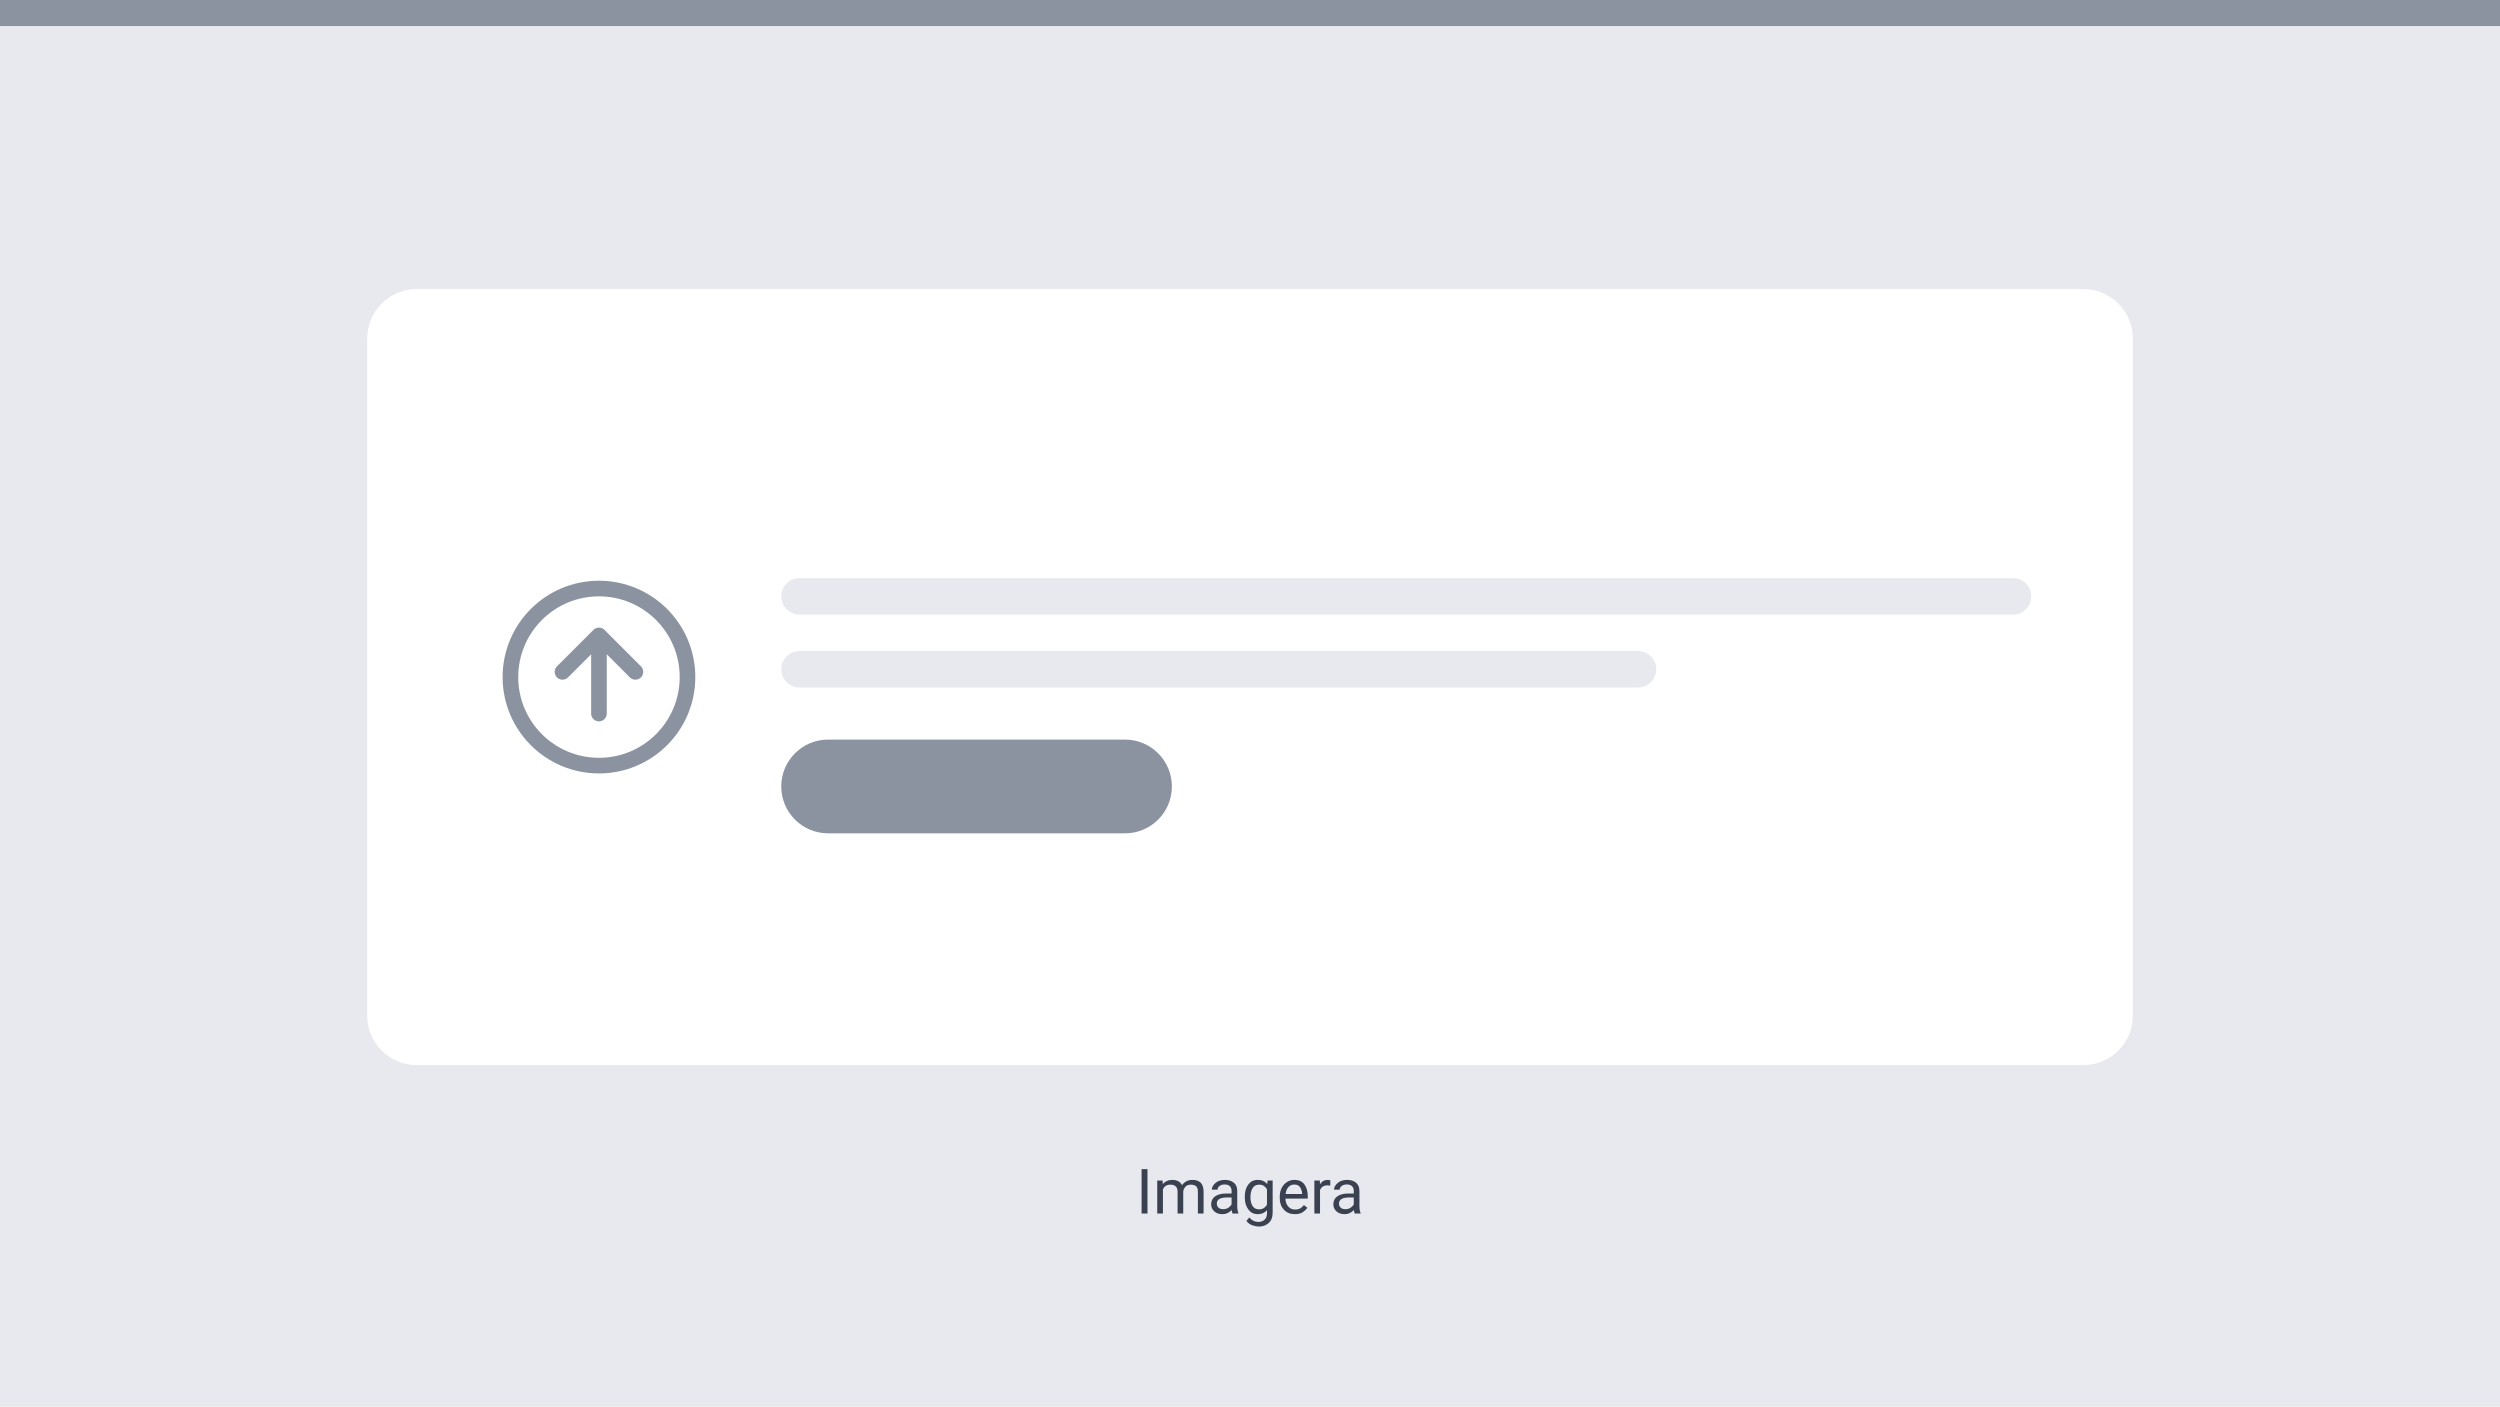
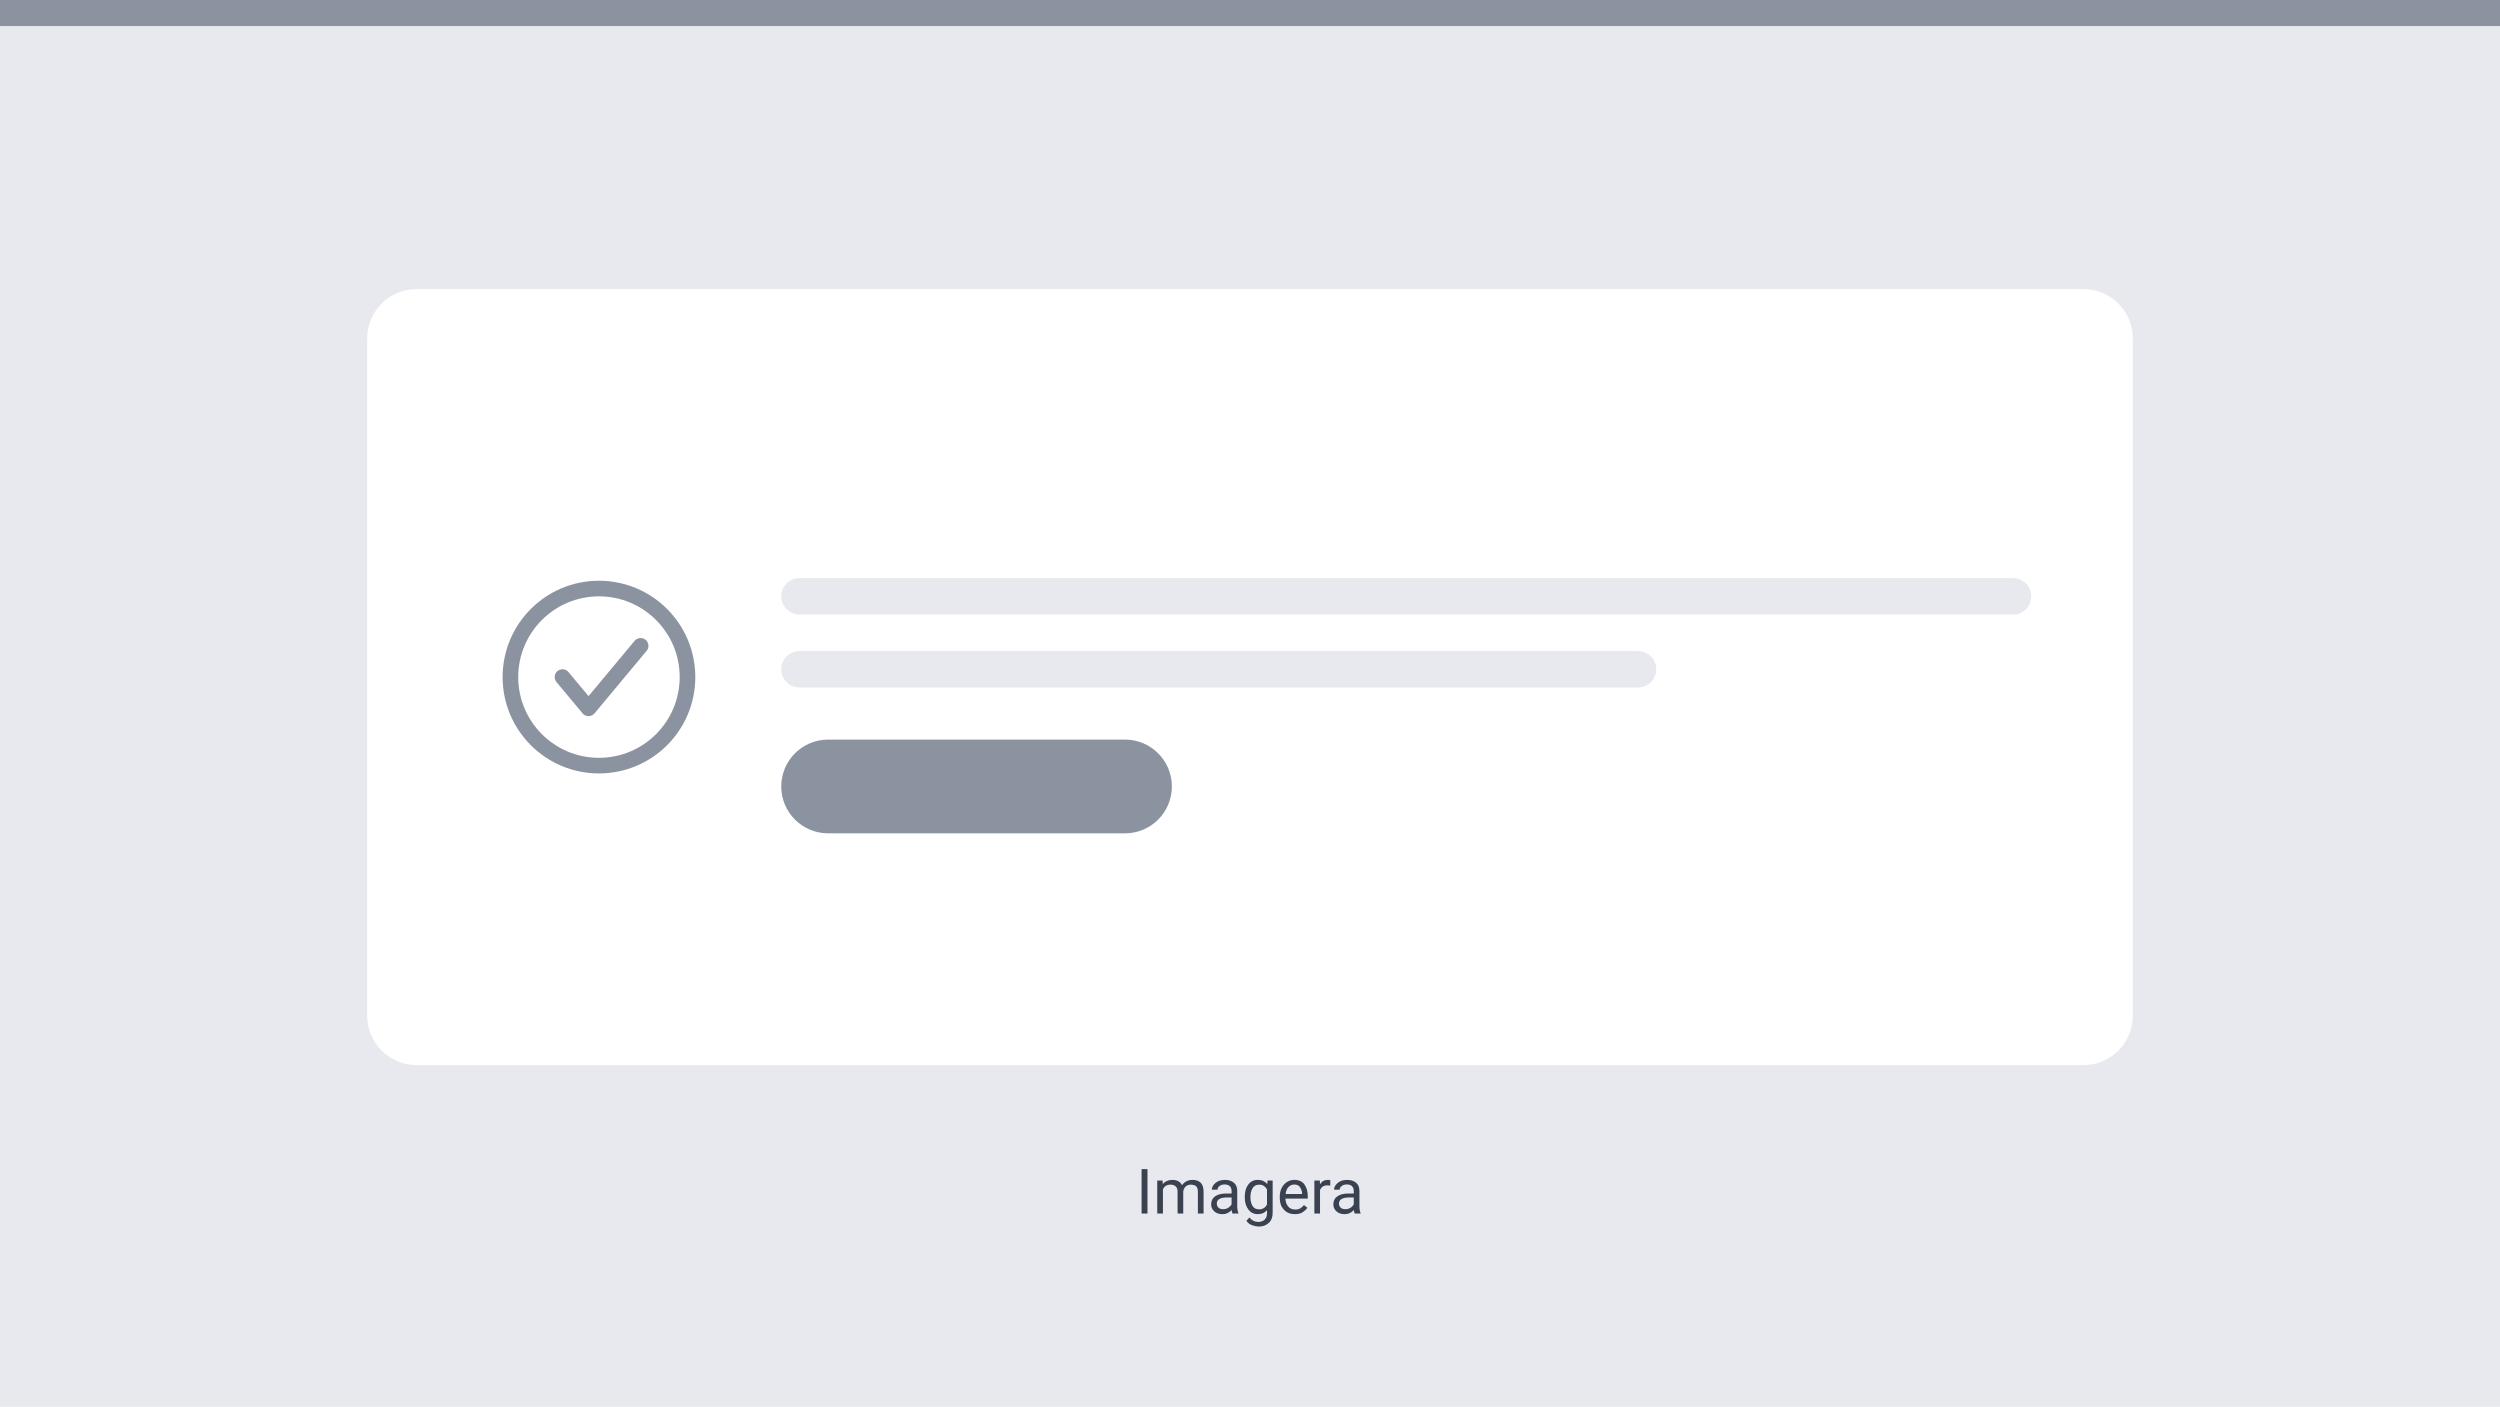
<svg xmlns="http://www.w3.org/2000/svg" width="960" height="540" viewBox="0 0 960 540">
  <rect width="960" height="540" fill="#E7E9EE" />
  <rect x="0" y="0" width="960" height="10" fill="#8B93A1" />
  <rect x="140" y="110" width="680" height="300" rx="20" fill="#FFFFFF" stroke="#E7E9EE" stroke-width="2" />
  <circle cx="230" cy="260" r="34" fill="none" stroke="#8B93A1" stroke-width="6" />
-   <path d="M 230 274 L 230 246 M 216 258 L 230 244 L 244 258" fill="none" stroke="#8B93A1" stroke-width="6" stroke-linecap="round" stroke-linejoin="round" />
+   <path d="M 216 260 L 226 272 L 246 248" fill="none" stroke="#8B93A1" stroke-width="6" stroke-linecap="round" stroke-linejoin="round" />
  <rect x="300" y="222" width="480" height="14" rx="7" fill="#E7E9EE" />
  <rect x="300" y="250" width="336" height="14" rx="7" fill="#E7E9EE" />
  <rect x="300" y="284" width="150" height="36" rx="18" fill="#8B93A1" />
  <text x="480" y="466" text-anchor="middle" font-family="system-ui, -apple-system, 'Segoe UI', Roboto, sans-serif" font-size="24" fill="#3A4150">Imagera</text>
</svg>
